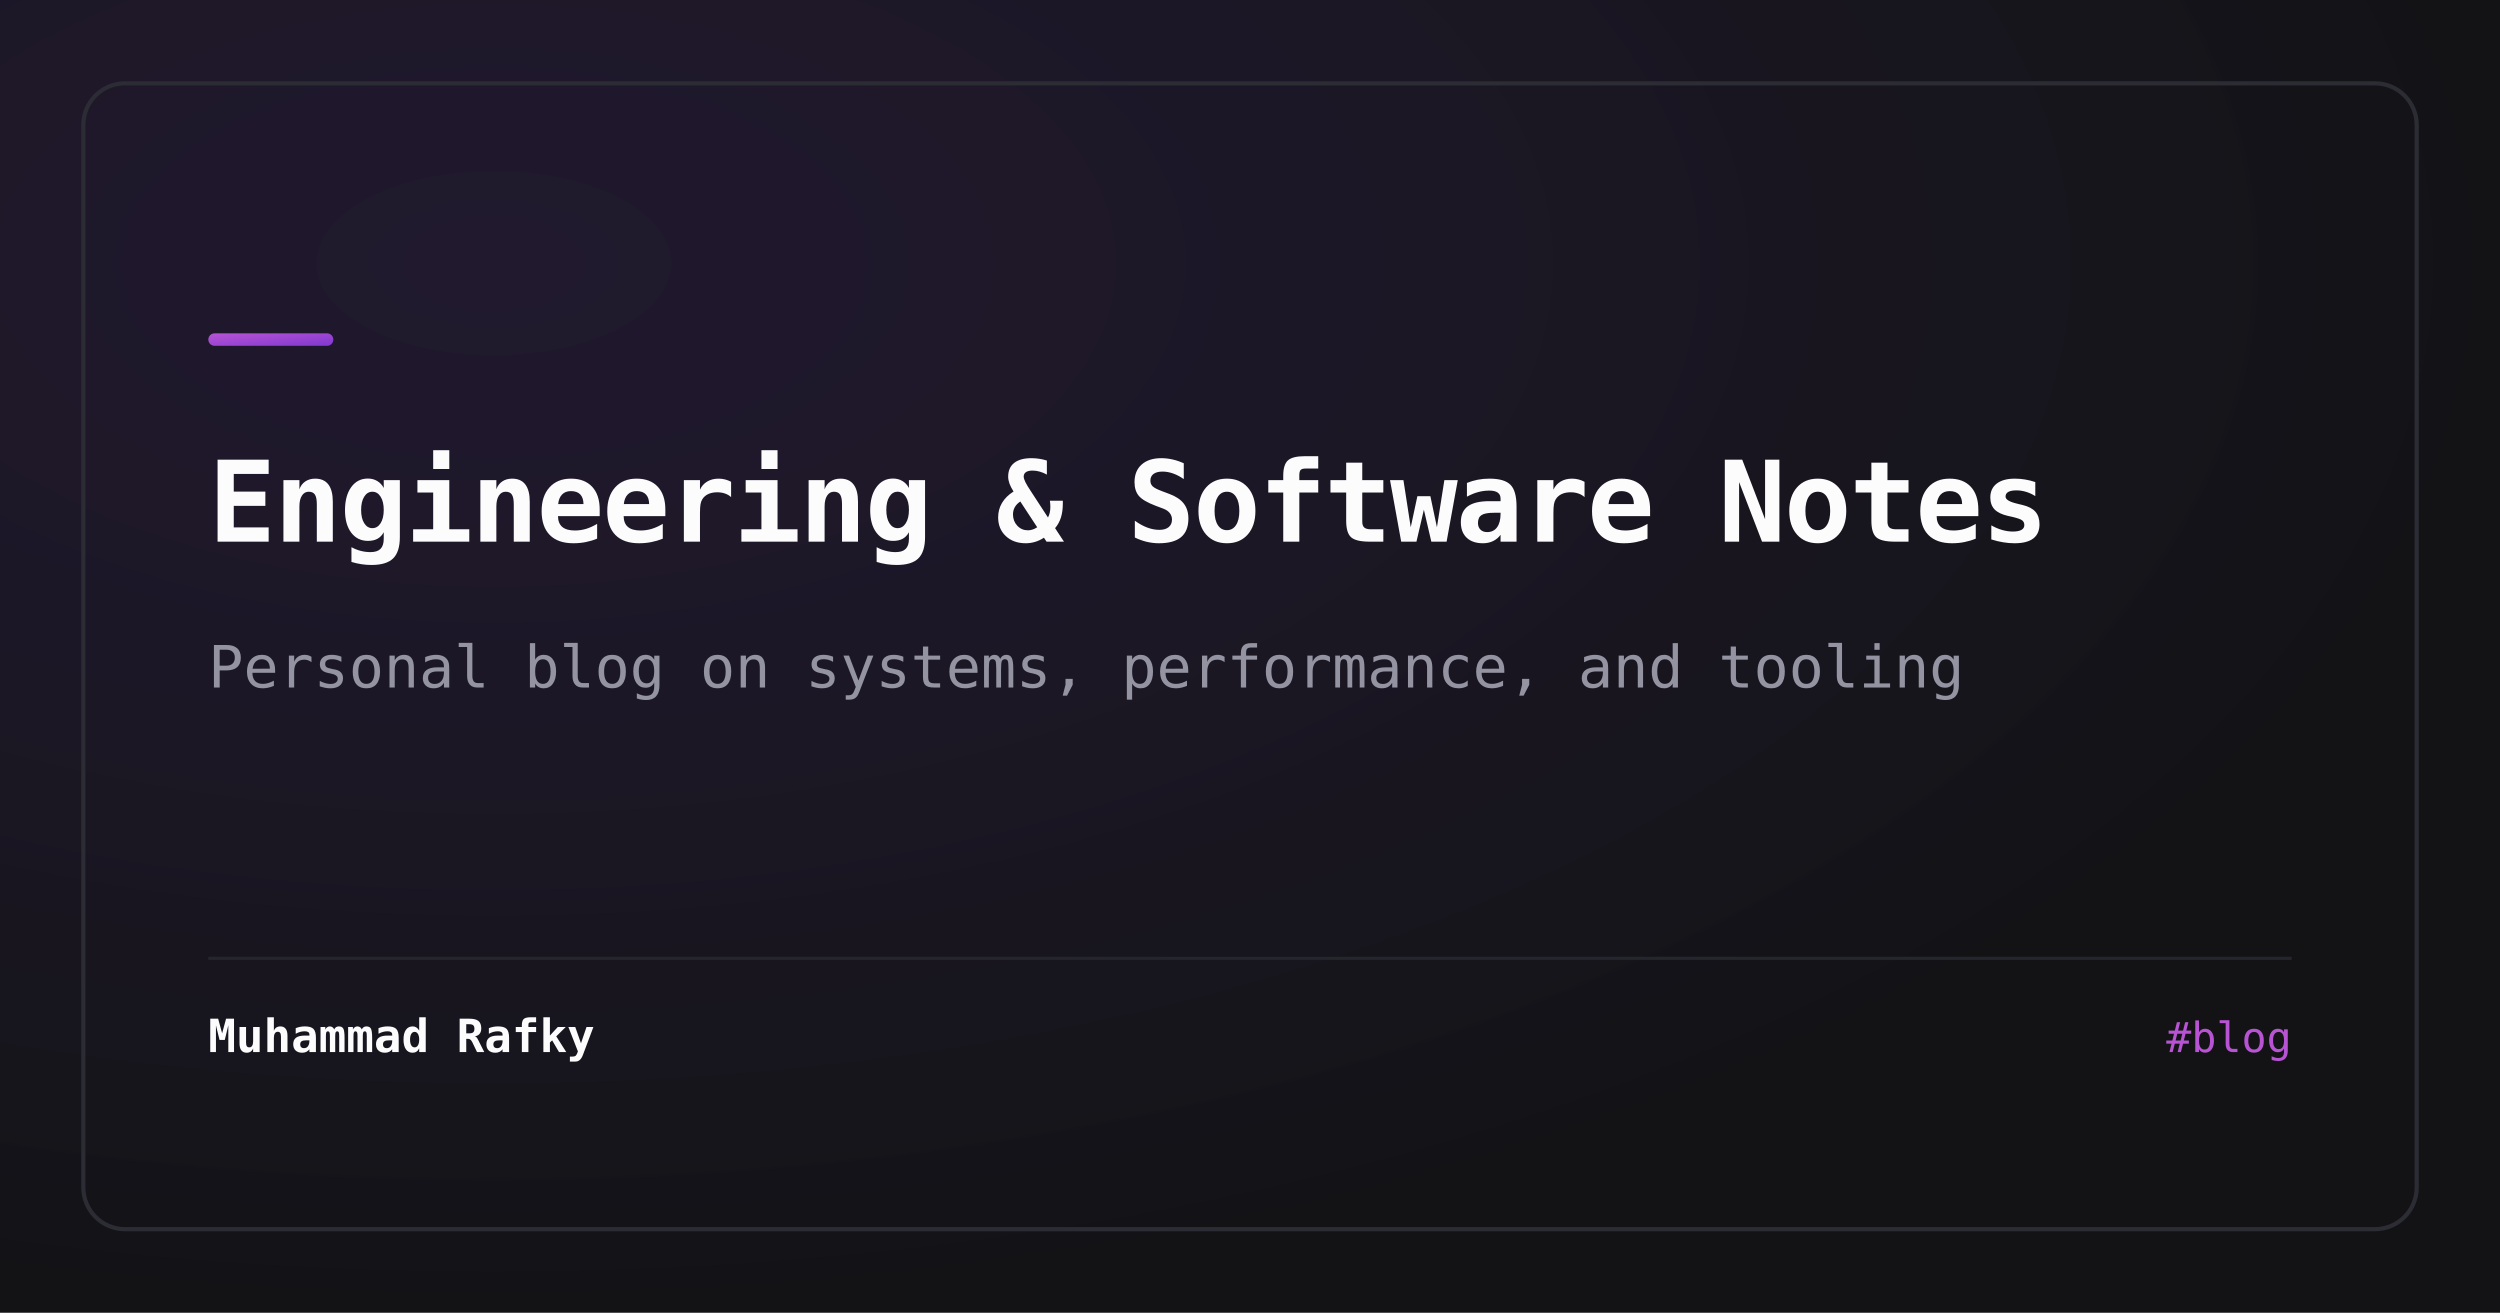
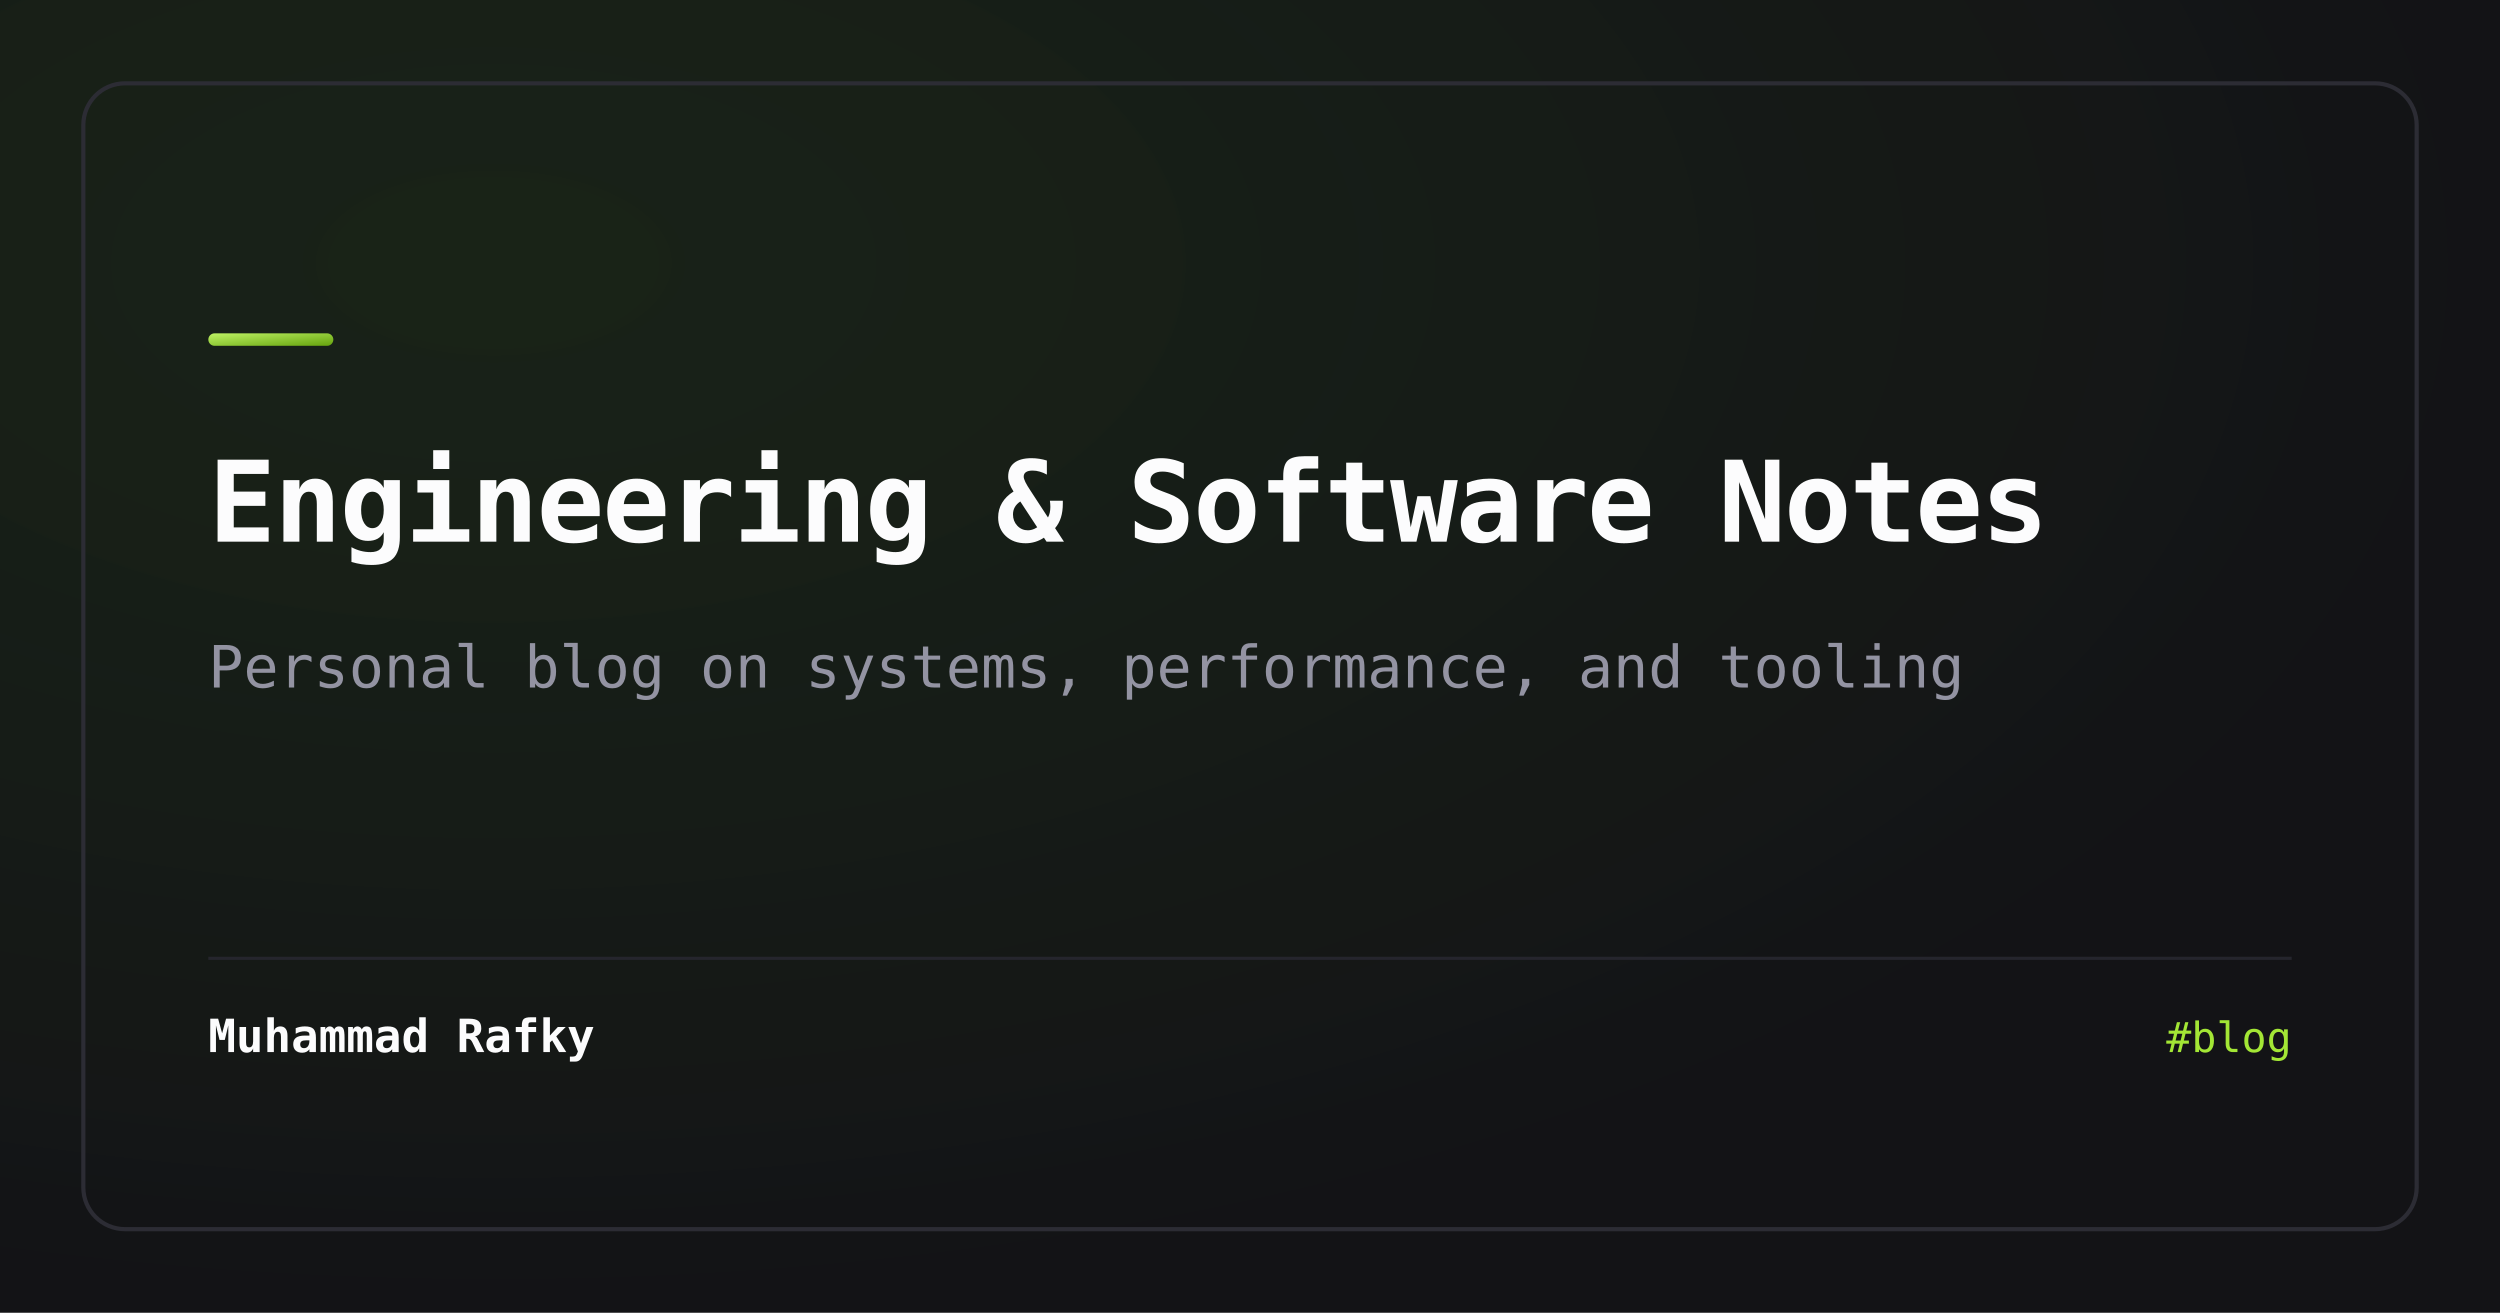
<svg xmlns="http://www.w3.org/2000/svg" width="1200" height="630" viewBox="0 0 1200 630" role="img" aria-label="Blog social preview">
  <defs>
    <radialGradient id="bgGlow" cx="20%" cy="20%" r="80%">
-       <stop offset="0%" stop-color="#241b35" stop-opacity="0.8" />
+       <stop offset="0%" stop-color="#1a2718" stop-opacity="0.8" />
      <stop offset="100%" stop-color="#131316" stop-opacity="1" />
    </radialGradient>
    <linearGradient id="accentGrad" x1="0%" y1="0%" x2="100%" y2="100%">
-       <stop offset="0%" stop-color="#b854d4" />
-       <stop offset="100%" stop-color="#8038d1" />
+       <stop offset="0%" stop-color="#bef264" />
+       <stop offset="100%" stop-color="#65a30d" />
    </linearGradient>
  </defs>
  <rect width="1200" height="630" fill="#131316" />
  <rect width="1200" height="630" fill="url(#bgGlow)" />
  <rect x="40" y="40" width="1120" height="550" rx="20" fill="none" stroke="#2c2c34" stroke-width="2" />
  <rect x="100" y="160" width="60" height="6" rx="3" fill="url(#accentGrad)" />
  <text x="100" y="260" font-family="'JetBrains Mono', monospace" font-size="54" font-weight="700" fill="#fcfcfd" letter-spacing="-1">
    Engineering &amp; Software Notes
  </text>
  <text x="100" y="330" font-family="'JetBrains Mono', monospace" font-size="28" font-weight="400" fill="#9393a2">
    Personal blog on systems, performance, and tooling
  </text>
  <line x1="100" y1="460" x2="1100" y2="460" stroke="#25252d" stroke-width="1.5" />
  <text x="100" y="505" font-family="'JetBrains Mono', monospace" font-size="22" font-weight="600" fill="#fcfcfd">
    Muhammad Rafky
  </text>
-   <text x="1100" y="505" text-anchor="end" font-family="'JetBrains Mono', monospace" font-size="20" font-weight="500" fill="#b854d4">
+   <text x="1100" y="505" text-anchor="end" font-family="'JetBrains Mono', monospace" font-size="20" font-weight="500" fill="#a3e635">
    #blog
  </text>
</svg>
